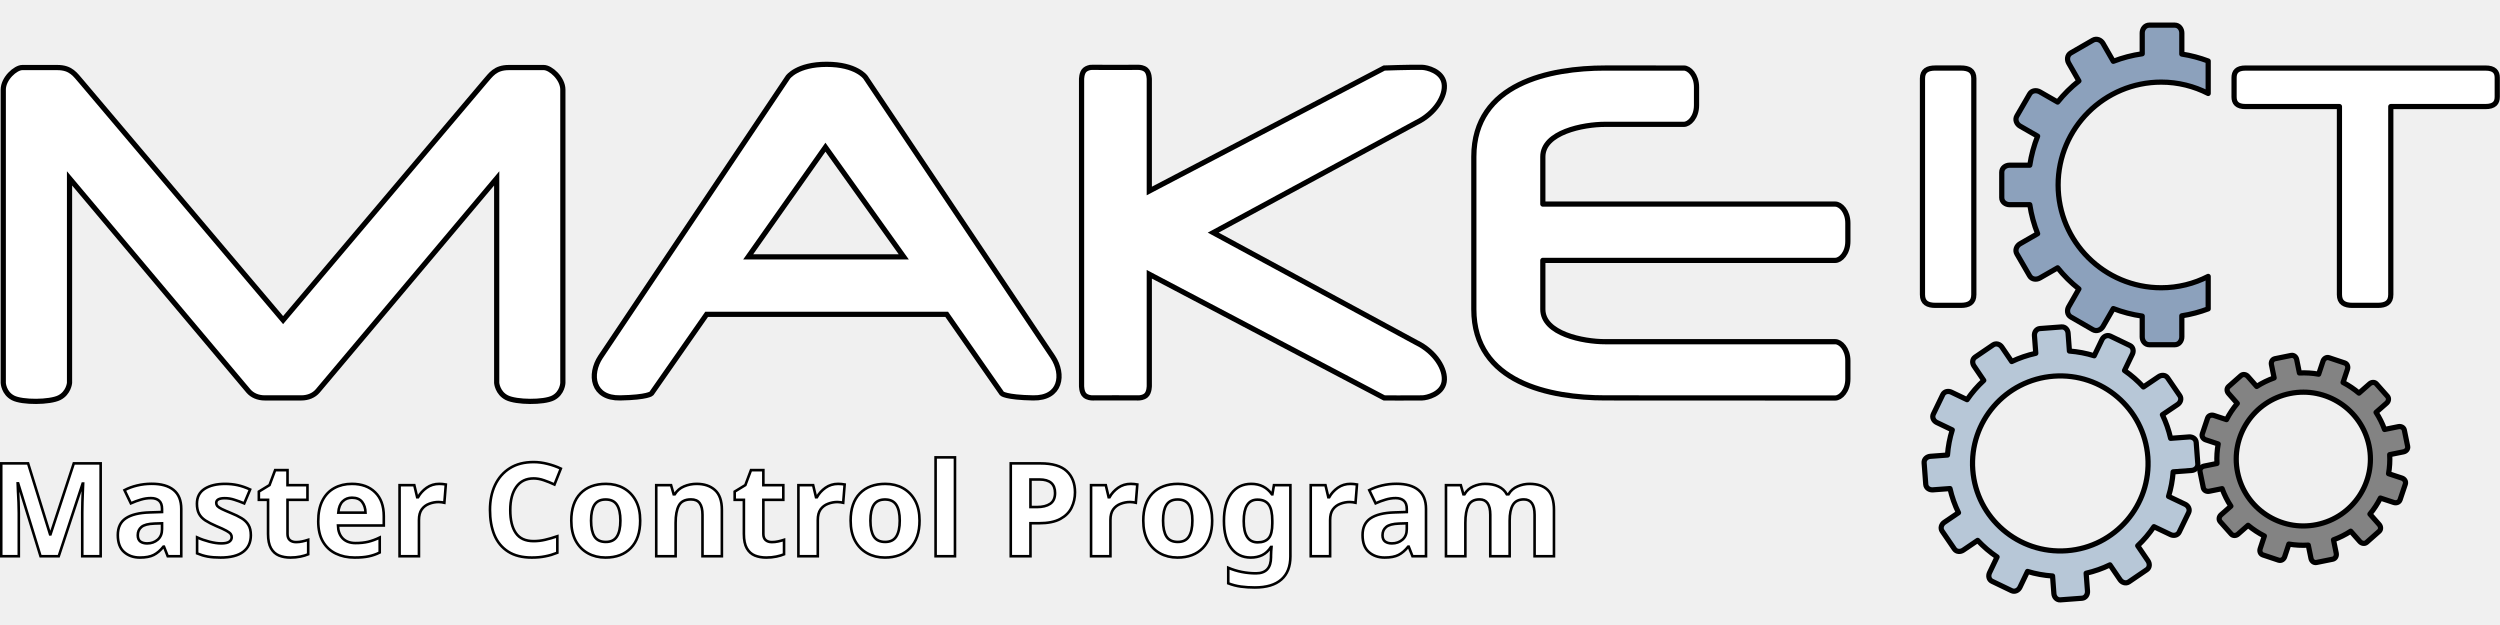
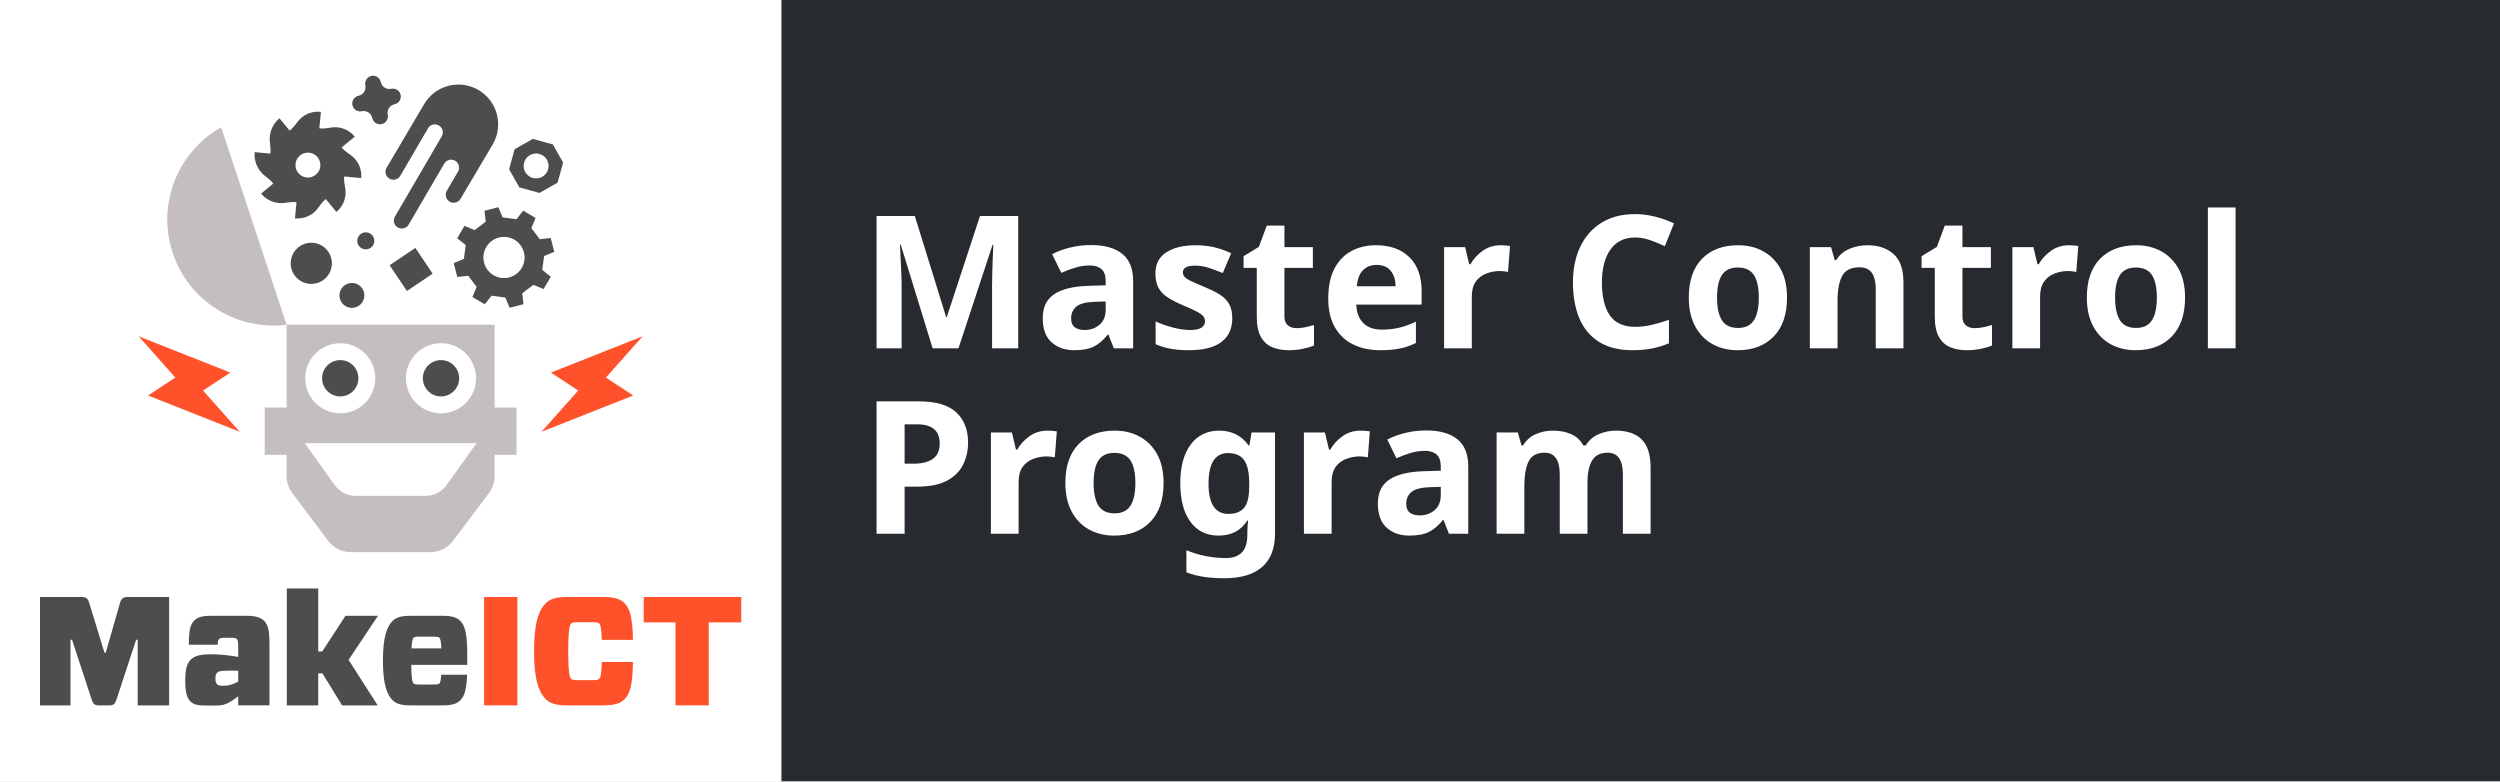
- <svg xmlns="http://www.w3.org/2000/svg" version="1.1" id="svg2" height="120" width="480">
-   <defs id="defs4" />
-   <g id="layer1" transform="translate(-70.96392,-698.1208)">
-     <path style="fill:#ffffff;fill-opacity:1;stroke:#000000;stroke-width:1;stroke-opacity:1" d="m 280.468,711.052 c -0.343,0.033 -0.825,0.152 -1.204,0.469 -0.674,0.564 -0.64,1.895 -0.64,1.895 -0.007,0.139 0,0.225 0,0.225 l 0,5.48 0,2.252 0,42.823 0,2.252 0,5.48 c 0,0 -0.007,0.086 0,0.225 0,0 -0.034,1.332 0.64,1.895 0.505,0.423 1.181,0.47 1.487,0.469 2.917,-0.011 5.834,-0.023 8.751,0 0.306,5.1e-4 0.981,-0.046 1.487,-0.469 0.674,-0.564 0.64,-1.895 0.64,-1.895 l 0,-5.705 0,-2.252 0,-13.417 45.091,23.738 c 0,0 4.63,0.044 7.302,0 0.891,-0.015 3.824,-0.707 4.216,-3.078 0.392,-2.371 -1.702,-5.778 -5.307,-7.525 l -39.031,-21.13 39.031,-21.13 c 3.605,-1.747 5.699,-5.154 5.307,-7.525 -0.392,-2.37 -3.325,-3.063 -4.216,-3.078 -2.672,-0.044 -7.302,0.131 -7.302,0.131 l -45.091,23.607 0,-13.417 0,-2.252 0,-5.48 0,-0.225 c 0,0 0.034,-1.332 -0.64,-1.895 -0.505,-0.423 -1.181,-0.47 -1.487,-0.469 -2.917,0.023 -5.834,0.011 -8.751,0 -0.077,-1.2e-4 -0.168,-0.011 -0.282,0 z" id="rect3872" />
-     <path style="fill:#ffffff;fill-opacity:1;stroke:#000000;stroke-width:1px;stroke-linecap:butt;stroke-linejoin:miter;stroke-opacity:1" d="m 75.243,711.09 c -1.292,0 -3.651,2.092 -3.651,4.241 l 0,56.316 c 0,0 0.087,1.946 1.882,2.871 1.795,0.925 7.055,0.87 8.864,-0.037 1.808,-0.908 1.976,-2.834 1.976,-2.834 l 0,-39.276 34.345,40.815 c 0.718,0.848 1.851,1.332 3.143,1.332 l 7.02,0 c 1.292,0 2.425,-0.485 3.143,-1.332 l 34.364,-40.815 0,39.276 c 0,0 0.149,1.926 1.957,2.834 1.808,0.908 7.087,0.963 8.883,0.037 1.795,-0.925 1.863,-2.871 1.863,-2.871 l 0,-56.316 c 0,-2.149 -2.359,-4.241 -3.651,-4.241 l -6.719,0 c -2.645,0 -3.458,1.397 -4.611,2.702 l -38.73,45.788 -38.749,-45.788 c -1.153,-1.306 -1.946,-2.702 -4.592,-2.702 z" id="path3778" />
-     <path style="fill:#ffffff;fill-opacity:1;stroke:#000000;stroke-width:1;stroke-opacity:1" d="m 229.675,710.47 c -5.69,-2e-5 -7.434,2.477 -7.434,2.477 l -35.983,53.707 c -2.209,3.359 -1.564,7.964 3.783,7.863 5.347,-0.101 6.003,-0.844 6.003,-0.844 l 10.595,-15.2 46.089,0 10.595,15.2 c 0,0 0.656,0.743 6.003,0.844 5.347,0.101 5.992,-4.504 3.783,-7.863 l -35.983,-53.707 c 0,0 -1.763,-2.477 -7.452,-2.477 z m -0.226,15.913 15.037,21.055 -29.866,0 z" id="rect3829" />
-     <path style="fill:#ffffff;fill-opacity:1;stroke:#000000;stroke-width:1;stroke-linejoin:round;stroke-miterlimit:4;stroke-dasharray:none;stroke-opacity:1" d="m 379.157,711.183 c -10.503,0 -25.218,2.863 -25.218,17.039 l 0,29.274 c 0,14.176 14.715,17.016 25.218,17.02 l 44.169,0.019 c 1.03,4.3e-4 2.428,-1.378 2.428,-3.659 l 0,-3.49 c 0,-2.281 -1.398,-3.659 -2.428,-3.659 l -44.169,0 c -4.202,0 -11.969,-1.521 -11.969,-6.23 l 0,-9.383 56.138,0 c 1.03,0 2.428,-1.378 2.428,-3.659 l 0,-3.49 c 0,-2.281 -1.398,-3.659 -2.428,-3.659 l -56.138,0 0,-9.083 c 0,-4.709 7.768,-6.23 11.969,-6.23 l 15.112,0 c 1.03,0 2.428,-1.378 2.428,-3.659 l 0,-3.49 c 0,-2.281 -1.398,-3.659 -2.428,-3.659 z" id="rect3911" />
-     <path style="fill:#ffffff;fill-opacity:1;stroke:#000000;stroke-width:1;stroke-linejoin:round;stroke-miterlimit:4;stroke-opacity:1" d="m 442.562,711.183 c -1.491,0 -2.484,0.485 -2.484,2.001 l 0,1.44 0,6.079 0,25.458 0,7.033 0,1.496 c 0,1.563 0.994,2.058 2.484,2.058 l 1.976,0 0.941,0 1.976,0 c 1.491,0 2.484,-0.495 2.484,-2.058 l 0,-1.496 0,-7.033 0,-25.458 0,-6.079 0,-1.44 c 0,-1.517 -0.994,-2.001 -2.484,-2.001 l -1.976,0 -0.941,0 -1.976,0 z" id="rect3943" />
-     <path style="fill:#ffffff;fill-opacity:1;stroke:#000000;stroke-width:1;stroke-linejoin:round;stroke-miterlimit:4;stroke-opacity:1" d="m 502.126,711.186 c -1.682,0 -2.221,0.74 -2.221,1.858 l 0,1.482 0,0.713 0,1.482 c 0,1.117 0.539,1.858 2.221,1.858 l 1.6,0 6.737,0 9.673,0 0,2.121 0,25.465 0,7.037 0,1.482 c 0,1.563 0.994,2.064 2.484,2.064 l 1.976,0 0.941,0 1.976,0 c 1.491,0 2.484,-0.501 2.484,-2.064 l 0,-1.482 0,-7.037 0,-25.465 0,-2.121 8.695,0 7.81,0 1.656,0 c 1.733,0 2.277,-0.74 2.277,-1.858 l 0,-1.482 0,-0.713 0,-1.482 c 0,-1.117 -0.544,-1.858 -2.277,-1.858 l -1.656,0 -7.81,0 -11.179,0 -4.893,0 -12.157,0 -6.737,0 -1.6,0 z" id="path3952" />
-     <path style="fill:#8ca1bc;fill-opacity:1;stroke:#000000;stroke-width:1;stroke-linejoin:round;stroke-miterlimit:4;stroke-opacity:1" d="m 483.626,702.948 c -0.841,0.004 -1.355,0.758 -1.355,1.501 l 0,3.997 c -1.932,0.275 -3.784,0.763 -5.552,1.445 l -1.976,-3.434 c -0.373,-0.644 -1.208,-1.036 -1.938,-0.619 l -4.234,2.44 c -0.727,0.423 -0.787,1.327 -0.414,1.97 l 1.957,3.415 c -1.514,1.193 -2.876,2.553 -4.084,4.053 l -3.406,-1.952 c -0.646,-0.372 -1.552,-0.312 -1.976,0.413 l -2.447,4.222 c -0.418,0.728 -0.025,1.561 0.621,1.933 l 3.369,1.933 c -0.704,1.772 -1.215,3.632 -1.506,5.573 l -3.877,0 c -0.745,0 -1.502,0.512 -1.506,1.351 l 0,4.879 c 0.004,0.839 0.76,1.351 1.506,1.351 l 3.877,0 c 0.29,1.942 0.802,3.801 1.506,5.573 l -3.369,1.933 c -0.646,0.372 -1.039,1.204 -0.621,1.933 l 2.447,4.222 c 0.424,0.725 1.33,0.785 1.976,0.413 l 3.406,-1.952 c 1.208,1.5 2.57,2.86 4.084,4.053 l -1.957,3.415 c -0.373,0.644 -0.313,1.548 0.414,1.97 l 4.234,2.44 c 0.731,0.416 1.566,0.024 1.938,-0.619 l 1.976,-3.434 c 1.768,0.682 3.619,1.17 5.552,1.445 l 0,3.997 c 0,0.743 0.514,1.498 1.355,1.501 l 4.893,0 c 0.841,-0.004 1.355,-0.758 1.355,-1.501 l 0,-4.053 c 1.758,-0.272 3.443,-0.724 5.062,-1.332 l 0,-6.23 c -2.706,1.384 -5.764,2.177 -9.014,2.177 -10.934,0 -19.798,-8.839 -19.798,-19.741 0,-10.903 8.864,-19.741 19.798,-19.741 3.251,0 6.308,0.792 9.014,2.177 l 0,-6.23 c -1.62,-0.609 -3.304,-1.06 -5.062,-1.332 l 0,-4.053 c 0,-0.743 -0.514,-1.498 -1.355,-1.501 l -4.893,0 z" id="path3959" />
-     <path id="path4341" d="m 462.632,761.203 c -0.714,0.057 -1.102,0.729 -1.054,1.36 l 0.256,3.393 c -1.623,0.357 -3.163,0.888 -4.62,1.579 l -1.897,-2.789 c -0.358,-0.523 -1.092,-0.802 -1.685,-0.402 l -3.438,2.34 c -0.59,0.405 -0.583,1.176 -0.225,1.699 l 1.88,2.775 c -1.209,1.109 -2.278,2.35 -3.207,3.7 l -3.016,-1.44 c -0.572,-0.274 -1.338,-0.166 -1.651,0.476 l -1.807,3.74 c -0.308,0.645 0.079,1.327 0.651,1.601 l 2.983,1.427 c -0.484,1.549 -0.8,3.16 -0.922,4.827 l -3.291,0.246 c -0.633,0.047 -1.242,0.53 -1.192,1.243 l 0.312,4.142 c 0.057,0.712 0.732,1.099 1.364,1.051 l 3.291,-0.246 c 0.37,1.63 0.923,3.175 1.634,4.635 l -2.736,1.855 c -0.524,0.357 -0.805,1.088 -0.404,1.68 l 2.347,3.429 c 0.406,0.588 1.179,0.581 1.704,0.225 l 2.767,-1.873 c 1.121,1.197 2.364,2.264 3.726,3.181 l -1.443,3.023 c -0.275,0.57 -0.167,1.334 0.477,1.646 l 3.75,1.802 c 0.647,0.307 1.331,-0.079 1.606,-0.649 l 1.458,-3.041 c 1.544,0.467 3.147,0.763 4.805,0.874 l 0.256,3.393 c 0.048,0.631 0.532,1.239 1.246,1.188 l 4.153,-0.311 c 0.714,-0.056 1.102,-0.729 1.054,-1.36 l -0.259,-3.441 c 1.604,-0.373 3.131,-0.907 4.57,-1.608 l 1.951,2.865 c 0.358,0.523 1.091,0.802 1.685,0.402 l 3.438,-2.34 c 0.59,-0.405 0.583,-1.176 0.225,-1.699 l -1.969,-2.896 c 1.175,-1.1 2.209,-2.331 3.114,-3.661 l 3.199,1.523 c 0.572,0.274 1.337,0.166 1.651,-0.476 l 1.807,-3.74 c 0.308,-0.645 -0.079,-1.327 -0.651,-1.601 l -3.199,-1.523 c 0.464,-1.514 0.763,-3.086 0.882,-4.711 l 3.546,-0.266 c 0.633,-0.047 1.242,-0.53 1.192,-1.243 l -0.312,-4.142 c -0.057,-0.712 -0.732,-1.099 -1.364,-1.051 l -3.546,0.266 c -0.361,-1.589 -0.892,-3.099 -1.578,-4.527 l 2.935,-1.982 c 0.524,-0.357 0.805,-1.088 0.404,-1.68 l -2.347,-3.429 c -0.406,-0.588 -1.179,-0.581 -1.704,-0.225 l -2.935,1.982 c -1.094,-1.181 -2.3,-2.244 -3.627,-3.156 l 1.513,-3.157 c 0.275,-0.57 0.167,-1.334 -0.477,-1.646 l -3.75,-1.802 c -0.647,-0.307 -1.331,0.079 -1.606,0.649 l -1.5,3.124 c -1.527,-0.479 -3.117,-0.779 -4.759,-0.909 l -0.259,-3.441 c -0.048,-0.631 -0.532,-1.239 -1.246,-1.188 l -4.153,0.311 z m 2.648,9.141 c 9.281,-0.695 17.37,6.244 18.067,15.499 0.697,9.255 -6.262,17.321 -15.543,18.016 -9.281,0.695 -17.37,-6.244 -18.067,-15.499 -0.697,-9.255 6.262,-17.321 15.543,-18.016 z" style="fill:#b7c7d7;fill-opacity:1;stroke:#000000;stroke-width:1;stroke-linejoin:round;stroke-miterlimit:4;stroke-opacity:1" />
-     <path style="fill:#838383;fill-opacity:1;stroke:#000000;stroke-width:1;stroke-linejoin:round;stroke-miterlimit:4;stroke-opacity:1" d="m 507.747,766.999 c -0.536,0.111 -0.765,0.658 -0.668,1.132 l 0.52,2.548 c -1.196,0.426 -2.313,0.976 -3.351,1.639 l -1.706,-1.934 c -0.321,-0.362 -0.905,-0.504 -1.316,-0.144 l -2.382,2.103 c -0.408,0.363 -0.329,0.947 -0.008,1.31 l 1.692,1.924 c -0.81,0.957 -1.501,2 -2.076,3.112 l -2.425,-0.803 c -0.46,-0.153 -1.03,0.002 -1.206,0.519 l -1.01,3.008 c -0.171,0.518 0.187,0.998 0.647,1.152 l 2.399,0.796 c -0.218,1.221 -0.302,2.472 -0.235,3.748 l -2.471,0.502 c -0.475,0.096 -0.891,0.521 -0.784,1.056 l 0.635,3.11 c 0.112,0.534 0.66,0.763 1.136,0.667 l 2.471,-0.501 c 0.438,1.2 1.005,2.319 1.685,3.358 l -1.896,1.668 c -0.363,0.32 -0.505,0.902 -0.144,1.312 l 2.109,2.375 c 0.365,0.407 0.95,0.328 1.313,0.007 l 1.918,-1.685 c 0.965,0.8 2.01,1.491 3.131,2.056 l -0.803,2.43 c -0.154,0.459 0.002,1.027 0.52,1.203 l 3.017,1.007 c 0.52,0.171 1.001,-0.187 1.155,-0.646 l 0.813,-2.445 c 1.215,0.206 2.459,0.277 3.727,0.203 l 0.52,2.548 c 0.097,0.474 0.522,0.888 1.059,0.782 l 3.119,-0.633 c 0.536,-0.111 0.765,-0.658 0.668,-1.132 l -0.527,-2.584 c 1.181,-0.436 2.287,-0.987 3.31,-1.656 l 1.755,1.986 c 0.321,0.362 0.905,0.504 1.316,0.144 l 2.382,-2.103 c 0.408,-0.363 0.329,-0.947 0.007,-1.31 l -1.772,-2.008 c 0.785,-0.946 1.451,-1.978 2.009,-3.074 l 2.572,0.849 c 0.46,0.153 1.03,-0.002 1.206,-0.519 l 1.01,-3.008 c 0.172,-0.518 -0.187,-0.998 -0.647,-1.152 l -2.572,-0.849 c 0.206,-1.193 0.282,-2.413 0.216,-3.657 l 2.663,-0.54 c 0.475,-0.096 0.891,-0.521 0.784,-1.056 l -0.635,-3.11 c -0.112,-0.534 -0.66,-0.763 -1.136,-0.667 l -2.663,0.54 c -0.427,-1.171 -0.975,-2.264 -1.632,-3.282 l 2.035,-1.783 c 0.363,-0.32 0.505,-0.902 0.144,-1.313 l -2.109,-2.375 c -0.364,-0.407 -0.95,-0.328 -1.313,-0.007 l -2.035,1.783 c -0.943,-0.791 -1.96,-1.481 -3.054,-2.046 l 0.844,-2.538 c 0.154,-0.459 -0.002,-1.027 -0.52,-1.203 l -3.017,-1.007 c -0.52,-0.171 -1.001,0.187 -1.155,0.646 l -0.837,2.512 c -1.204,-0.217 -2.438,-0.293 -3.696,-0.234 l -0.527,-2.584 c -0.097,-0.474 -0.522,-0.888 -1.059,-0.782 l -3.119,0.633 z m 2.887,6.677 c 6.97,-1.414 13.771,3.073 15.189,10.024 1.419,6.95 -3.082,13.732 -10.053,15.146 -6.97,1.414 -13.771,-3.073 -15.189,-10.024 -1.419,-6.95 3.082,-13.732 10.053,-15.146 z" id="path4346" />
-     <text xml:space="preserve" style="font-style:normal;font-weight:normal;font-size:32.496px;line-height:125%;font-family:sans-serif;letter-spacing:0px;word-spacing:0px;fill:#ffffff;fill-opacity:1;stroke:#000000;stroke-width:0.5;stroke-linecap:butt;stroke-linejoin:miter;stroke-miterlimit:4;stroke-dasharray:none;stroke-opacity:1" x="68.898" y="805.487" id="text4258" transform="scale(1.0007,0.9993009)">
-       <tspan id="tspan4260" x="68.898" y="805.487" style="font-weight:bold;font-size:25px;fill:#ffffff;fill-opacity:1;stroke:#000000;stroke-width:0.5;stroke-miterlimit:4;stroke-dasharray:none;stroke-opacity:1">Master Control Program</tspan>
+ <svg xmlns="http://www.w3.org/2000/svg" width="800" height="250" viewBox="0 0 800 250" id="svg2" version="1.1">
+   <defs id="defs4">
+     <clipPath id="clipPath4214" clipPathUnits="userSpaceOnUse">
+       <path id="path4216" d="M 0,612 792,612 792,0 0,0 0,612 Z" />
+     </clipPath>
+   </defs>
+   <g id="layer1" transform="translate(-255.7823,-484.1035)">
+     <rect style="opacity:1;fill:#272b30;fill-opacity:1;stroke:none;stroke-width:2;stroke-linecap:round;stroke-linejoin:round;stroke-miterlimit:4;stroke-dasharray:none;stroke-dashoffset:0;stroke-opacity:1" id="rect4879" width="550" height="250" x="505.782" y="484.103" ry="0" />
+     <rect style="opacity:1;fill:#ffffff;fill-opacity:1;stroke:none;stroke-width:2;stroke-linecap:round;stroke-linejoin:round;stroke-miterlimit:4;stroke-dasharray:none;stroke-dashoffset:0;stroke-opacity:1" id="rect4877" width="250" height="250" x="255.782" y="484.103" ry="0" rx="0" />
+     <text xml:space="preserve" style="font-style:normal;font-weight:normal;font-size:77.169px;line-height:100%;font-family:sans-serif;letter-spacing:0px;word-spacing:0px;fill:#ffffff;fill-opacity:1;stroke:none;stroke-width:1;stroke-linecap:butt;stroke-linejoin:miter;stroke-miterlimit:4;stroke-dasharray:none;stroke-opacity:1" x="530.562" y="595.992" id="text4258" transform="scale(1.0007,0.9993009)">
+       <tspan id="tspan4260" x="530.562" y="595.992" style="font-weight:bold;font-size:59.368px;line-height:100%;fill:#ffffff;fill-opacity:1;stroke:none;stroke-width:1;stroke-miterlimit:4;stroke-dasharray:none;stroke-opacity:1">Master Control</tspan>
+       <tspan id="tspan4784" x="530.562" y="655.36" style="font-weight:bold;font-size:59.368px;line-height:100%;fill:#ffffff;fill-opacity:1;stroke:none;stroke-width:1;stroke-miterlimit:4;stroke-dasharray:none;stroke-opacity:1">Program</tspan>
    </text>
+     <g id="g4990" transform="matrix(1.22792,0,0,1.22792,-62.69293,-174.4069)">
+       <g transform="matrix(0.7000381,0,0,0.7000381,59.22404,237.7041)" id="g4592">
+         <path id="path4220" style="fill:#c4bebf;fill-opacity:1;fill-rule:nonzero;stroke:none" d="m 368.22,473.882 c -16.103,9.084 -24.07,28.562 -18.033,46.773 6.038,18.211 24.065,29.07 42.405,26.734 l -24.372,-73.506 z" />
+         <path id="path4224" style="fill:#c4bebf;fill-opacity:1;fill-rule:nonzero;stroke:none" d="m 452.103,607.127 c -1.791,2.499 -4.676,3.98 -7.75,3.98 l -26.079,0 c -3.074,0 -5.96,-1.481 -7.75,-3.98 l -11.223,-15.658 64.024,0 -11.223,15.658 z m 17.931,-28.887 0,-30.85 -77.441,0 0,30.85 -8.151,0 0,17.62 8.151,0 0,7.874 c 0,2.285 0.743,4.509 2.116,6.336 l 13.381,17.789 c 1.991,2.647 5.111,4.205 8.424,4.205 l 29.599,0 c 3.312,0 6.433,-1.558 8.424,-4.205 l 13.381,-17.789 c 1.374,-1.827 2.116,-4.051 2.116,-6.336 l 0,-7.874 8.151,0 0,-17.62 -8.151,0 z" />
+         <path id="path4228" style="fill:#ffffff;fill-opacity:1;fill-rule:nonzero;stroke:none" d="m 450.067,580.379 c -7.206,0 -13.049,-5.843 -13.049,-13.049 0,-7.206 5.843,-13.049 13.049,-13.049 7.206,0 13.049,5.843 13.049,13.049 0,7.206 -5.843,13.049 -13.049,13.049" />
+         <path id="path4232" style="fill:#ffffff;fill-opacity:1;fill-rule:nonzero;stroke:none" d="m 412.559,554.283 c 7.206,0 13.049,5.841 13.049,13.049 0,7.206 -5.843,13.049 -13.049,13.049 -7.206,0 -13.049,-5.843 -13.049,-13.049 0,-7.207 5.843,-13.049 13.049,-13.049" />
+         <path id="path4246" style="fill:#ff522b;fill-opacity:1;fill-rule:nonzero;stroke:none" d="m 521.62,573.743 -10.159,-6.676 13.679,-15.379 -34.154,13.531 10.159,6.676 -13.679,15.377 34.154,-13.53 z" />
+         <path id="path4250" style="fill:#ff522b;fill-opacity:1;fill-rule:nonzero;stroke:none" d="m 341.006,573.743 10.159,-6.676 -13.679,-15.379 34.154,13.531 -10.159,6.676 13.679,15.377 -34.154,-13.53 z" />
+         <path id="path4254" style="fill:#4d4d4d;fill-opacity:1;fill-rule:nonzero;stroke:none" d="m 450.067,560.568 c -3.735,0 -6.763,3.027 -6.763,6.763 0,3.735 3.027,6.764 6.763,6.764 3.735,0 6.763,-3.029 6.763,-6.764 0,-3.735 -3.027,-6.763 -6.763,-6.763" />
+         <path id="path4258" style="fill:#4d4d4d;fill-opacity:1;fill-rule:nonzero;stroke:none" d="m 412.559,560.568 c -3.735,0 -6.763,3.027 -6.763,6.763 0,3.735 3.027,6.764 6.763,6.764 3.735,0 6.763,-3.029 6.763,-6.764 0,-3.735 -3.027,-6.763 -6.763,-6.763" />
+         <path id="path4262" style="fill:#4d4d4d;fill-opacity:1;fill-rule:nonzero;stroke:none" d="m 464.004,460.013 c -7.061,-4.12 -16.126,-1.735 -20.246,5.326 l -13.952,23.633 c -0.824,1.413 -0.348,3.225 1.065,4.049 1.413,0.825 3.225,0.347 4.049,-1.065 l 10.306,-17.665 c 0.825,-1.411 2.638,-1.889 4.05,-1.065 1.411,0.824 1.889,2.638 1.065,4.049 l -17.424,29.865 c -0.824,1.413 -0.347,3.226 1.065,4.05 1.413,0.824 3.226,0.346 4.05,-1.065 l 13.242,-22.7 c 0.824,-1.413 2.637,-1.889 4.049,-1.065 1.413,0.824 1.89,2.638 1.066,4.049 l -4.159,7.128 c -0.824,1.413 -0.346,3.225 1.066,4.049 1.413,0.824 3.225,0.347 4.049,-1.065 l 11.985,-20.26 c 4.12,-7.062 1.735,-16.126 -5.326,-20.246" />
+         <path id="path4266" style="fill:#4d4d4d;fill-opacity:1;fill-rule:nonzero;stroke:none" d="m 416.9,531.847 c -2.562,0 -4.641,2.078 -4.641,4.641 0,2.562 2.079,4.64 4.641,4.64 2.562,0 4.64,-2.078 4.64,-4.64 0,-2.564 -2.078,-4.641 -4.64,-4.641" />
+         <path id="path4270" style="fill:#4d4d4d;fill-opacity:1;fill-rule:nonzero;stroke:none" d="m 485.473,492.928 c -2.562,0 -4.64,-2.078 -4.64,-4.641 0,-2.562 2.078,-4.64 4.64,-4.64 2.562,0 4.64,2.078 4.64,4.64 0,2.564 -2.078,4.641 -4.64,4.641 m 6.229,-12.639 -7.48,-2.061 -6.747,3.831 -2.061,7.48 3.831,6.746 7.48,2.061 6.747,-3.831 2.061,-7.48 -3.831,-6.746 z" />
+         <path id="path4274" style="fill:#4d4d4d;fill-opacity:1;fill-rule:nonzero;stroke:none" d="m 422.071,513.012 c -1.749,0 -3.167,1.417 -3.167,3.167 0,1.749 1.419,3.167 3.167,3.167 1.749,0 3.168,-1.419 3.168,-3.167 0,-1.75 -1.419,-3.167 -3.168,-3.167" />
+         <path id="path4278" style="fill:#4d4d4d;fill-opacity:1;fill-rule:nonzero;stroke:none" d="m 401.778,516.878 c -4.231,0 -7.661,3.43 -7.661,7.661 0,4.231 3.43,7.661 7.661,7.661 4.231,0 7.661,-3.43 7.661,-7.661 0,-4.231 -3.43,-7.661 -7.661,-7.661" />
+         <path id="path4282" style="fill:#4d4d4d;fill-opacity:1;fill-rule:nonzero;stroke:none" d="m 477.109,529.136 c -3.739,1.982 -8.376,0.559 -10.359,-3.179 -1.981,-3.739 -0.559,-8.376 3.18,-10.359 3.737,-1.982 8.375,-0.559 10.357,3.179 1.982,3.739 0.56,8.376 -3.179,10.359 m 9.731,-13.562 -3.132,-4.151 1.565,-3.781 -4.594,-2.701 -2.544,3.204 -5.151,-0.72 -1.567,-3.78 -5.157,1.337 0.466,4.065 -4.151,3.132 -3.78,-1.564 -2.703,4.594 3.204,2.544 -0.72,5.15 -3.779,1.567 1.337,5.159 4.064,-0.468 3.132,4.151 -1.564,3.781 4.594,2.701 2.544,-3.204 5.15,0.72 1.567,3.78 5.159,-1.337 -0.466,-4.065 4.151,-3.132 3.78,1.564 2.703,-4.593 -3.205,-2.545 0.721,-5.15 3.779,-1.567 -1.337,-5.159 -4.065,0.468 z" />
+         <path id="path4286" style="fill:#4d4d4d;fill-opacity:1;fill-rule:nonzero;stroke:none" d="m 430.933,525.245 6.439,9.589 9.587,-6.439 -6.438,-9.589 -9.589,6.439 z" />
+         <path id="path4290" style="fill:#4d4d4d;fill-opacity:1;fill-rule:nonzero;stroke:none" d="m 400.529,492.613 c -2.562,0 -4.64,-2.078 -4.64,-4.641 0,-2.562 2.078,-4.64 4.64,-4.64 2.562,0 4.641,2.078 4.641,4.64 0,2.564 -2.079,4.641 -4.641,4.641 m 15.821,-8.453 c -1.517,-1.051 -2.909,-2.138 -3.24,-2.784 l 4.854,-3.989 -0.072,-0.087 c -2.131,-2.592 -5.486,-3.849 -8.796,-3.3 -1.821,0.302 -3.594,0.491 -4.326,0.251 l 0.595,-6.089 -0.255,-0.024 c -3.274,-0.32 -6.479,1.1 -8.445,3.737 -1.115,1.496 -2.28,2.894 -2.97,3.248 l -3.761,-4.574 -0.002,0.002 c -2.654,2.18 -3.995,5.575 -3.559,8.981 0.225,1.746 0.344,3.431 0.114,4.18 l -5.776,-0.565 0,0.004 c -0.335,3.425 1.125,6.781 3.855,8.877 1.401,1.075 2.684,2.175 3.047,2.839 l -4.516,3.711 0.002,0.004 c 2.178,2.647 5.589,3.955 8.98,3.446 1.761,-0.265 3.46,-0.424 4.201,-0.211 l -0.584,5.986 0.002,0 c 3.41,0.333 6.736,-1.191 8.716,-3.987 1.05,-1.484 2.127,-2.842 2.771,-3.194 l 3.941,4.794 0.002,-0.002 c 2.636,-2.166 3.886,-5.598 3.268,-8.954 -0.333,-1.802 -0.55,-3.542 -0.331,-4.256 l 6.285,0.614 0.002,-0.024 c 0.331,-3.39 -1.202,-6.695 -4.003,-8.635" />
+         <path id="path4294" style="fill:#4d4d4d;fill-opacity:1;fill-rule:nonzero;stroke:none" d="m 431.558,459.576 c -1.782,0.379 -3.536,-0.759 -3.915,-2.541 -0.339,-1.587 -1.899,-2.6 -3.485,-2.263 -1.587,0.338 -2.6,1.897 -2.263,3.485 0.38,1.782 -0.759,3.536 -2.541,3.915 -1.587,0.338 -2.6,1.897 -2.263,3.485 0.338,1.587 1.897,2.6 3.485,2.263 1.784,-0.38 3.536,0.759 3.915,2.541 0.339,1.587 1.899,2.6 3.485,2.263 1.587,-0.339 2.6,-1.899 2.263,-3.485 -0.38,-1.784 0.759,-3.536 2.541,-3.916 1.587,-0.338 2.6,-1.897 2.263,-3.484 -0.337,-1.587 -1.897,-2.6 -3.485,-2.263" />
+       </g>
+       <g transform="matrix(0.7000381,0,0,0.7000381,59.22399,237.7041)" id="g4611">
+         <path d="m 466.114,648.759 12.391,0 0,40.344 -12.391,0 0,-40.344 z" style="fill:#ff522b;fill-opacity:1;fill-rule:nonzero;stroke:none" id="path4234" />
+         <path id="path4238" style="fill:#ff522b;fill-opacity:1;fill-rule:nonzero;stroke:none" d="m 518.411,686.798 c -1.556,1.556 -3.689,2.305 -7.896,2.305 l -13.486,0 c -4.207,0 -6.397,-0.749 -7.954,-2.305 -2.362,-2.305 -4.38,-6.744 -4.38,-17.866 0,-11.124 2.018,-15.561 4.38,-17.867 1.556,-1.556 3.746,-2.305 7.954,-2.305 l 13.486,0 c 4.207,0 6.34,0.749 7.896,2.305 2.018,2.018 2.998,5.534 3.112,13.66 l -11.585,0 c -0.172,-5.015 -0.634,-5.764 -0.98,-6.11 -0.345,-0.345 -0.921,-0.461 -2.651,-0.461 l -5.129,0 c -1.729,0 -2.305,0.116 -2.651,0.461 -0.404,0.404 -1.095,1.499 -1.095,10.318 0,8.875 0.691,9.912 1.095,10.316 0.346,0.345 0.922,0.461 2.651,0.461 l 5.129,0 c 1.73,0 2.306,-0.116 2.651,-0.461 0.346,-0.346 0.807,-1.095 0.98,-6.282 l 11.585,0 c -0.115,8.242 -1.038,11.815 -3.112,13.832" />
+         <path id="path4242" style="fill:#ff522b;fill-opacity:1;fill-rule:nonzero;stroke:none" d="m 549.74,658.211 0,30.892 -12.391,0 0,-30.892 -11.815,0 0,-9.453 36.31,0 0,9.453 -12.104,0 z" />
+         <path id="path4298" style="fill:#4d4d4d;fill-opacity:1;fill-rule:nonzero;stroke:none" d="m 348.85,689.103 -11.7,0 0,-24.438 -0.576,0 -7.261,22.133 c -0.578,1.729 -1.095,2.305 -2.594,2.305 l -4.15,0 c -1.499,0 -2.075,-0.634 -2.594,-2.305 l -7.261,-22.133 -0.576,0 0,24.438 -11.355,0 0,-40.344 15.446,0 c 1.786,0 2.421,0.576 2.94,2.362 l 5.59,18.328 0.519,0 5.245,-18.328 c 0.519,-1.786 1.153,-2.362 2.939,-2.362 l 15.389,0 0,40.344 z" />
+         <path id="path4302" style="fill:#4d4d4d;fill-opacity:1;fill-rule:nonzero;stroke:none" d="m 374.571,680.285 0,-4.093 -3.574,0 c -2.824,0 -3.689,0.174 -4.265,0.75 -0.576,0.576 -0.634,1.268 -0.634,2.132 0,0.98 0.115,1.671 0.576,2.132 0.461,0.461 1.153,0.576 2.075,0.576 l 0.519,0 c 1.326,0 2.479,-0.115 5.303,-1.499 m -16.426,-22.68 c 1.326,-1.326 2.998,-1.845 6.11,-1.845 l 13.486,0 c 2.881,0 5.188,0.519 6.512,1.903 1.384,1.499 1.96,3.342 1.96,8.53 l 0,22.91 -11.643,0 0,-3.4 c -3.861,3.055 -5.532,3.458 -8.415,3.458 l -3.861,0 c -2.824,0 -4.322,-0.345 -5.59,-1.613 -1.095,-1.095 -1.845,-2.998 -1.845,-7.378 0,-4.15 0.519,-6.57 2.018,-8.069 1.556,-1.556 3.861,-2.018 7.665,-2.018 2.998,0 6.571,0.346 10.029,0.98 l 0,-3.315 c 0,-2.536 -0.115,-2.94 -0.519,-3.344 -0.346,-0.345 -0.922,-0.46 -1.901,-0.46 l -2.768,0 c -0.98,0 -1.556,0.115 -1.901,0.46 -0.404,0.404 -0.461,0.693 -0.519,2.132 l -10.777,0 c 0.058,-5.705 0.576,-7.55 1.959,-8.932" />
+         <path id="path4306" style="fill:#4d4d4d;fill-opacity:1;fill-rule:nonzero;stroke:none" d="m 392.661,689.103 0,-43.514 11.7,0 0,23.456 1.499,0 8.643,-13.285 12.104,0 -10.949,16.398 10.835,16.945 -13.256,0 -7.319,-11.93 -1.556,0 0,11.93 -11.7,0 z" />
+         <path id="path4310" style="fill:#4d4d4d;fill-opacity:1;fill-rule:nonzero;stroke:none" d="m 442.063,663.525 5.2,0 c 1.429,0 1.905,0.095 2.191,0.381 0.259,0.259 0.596,0.792 0.764,3.981 l -11.146,0 c 0.181,-3.178 0.555,-3.736 0.8,-3.981 0.286,-0.286 0.762,-0.381 2.191,-0.381 m 17.775,5.43 0,0 c -0.095,-6.716 -0.905,-9.621 -2.572,-11.289 -1.286,-1.286 -3.049,-1.905 -6.526,-1.905 l -12.106,0 c -3.476,0 -5.286,0.619 -6.572,1.905 -1.954,1.905 -3.62,5.572 -3.62,14.766 0,9.193 1.666,12.86 3.62,14.766 1.286,1.285 3.096,1.905 6.572,1.905 l 12.106,0 c 3.478,0 5.24,-0.62 6.526,-1.905 1.544,-1.501 2.315,-4.046 2.524,-9.508 l -9.62,0 c -0.179,2.566 -0.48,3.031 -0.715,3.268 -0.286,0.285 -0.762,0.381 -2.191,0.381 l -5.2,0 c -1.429,0 -1.905,-0.096 -2.191,-0.381 -0.307,-0.307 -0.816,-1.065 -0.895,-6.928 l 20.861,0 0,-5.076 z" />
+       </g>
+     </g>
  </g>
</svg>
